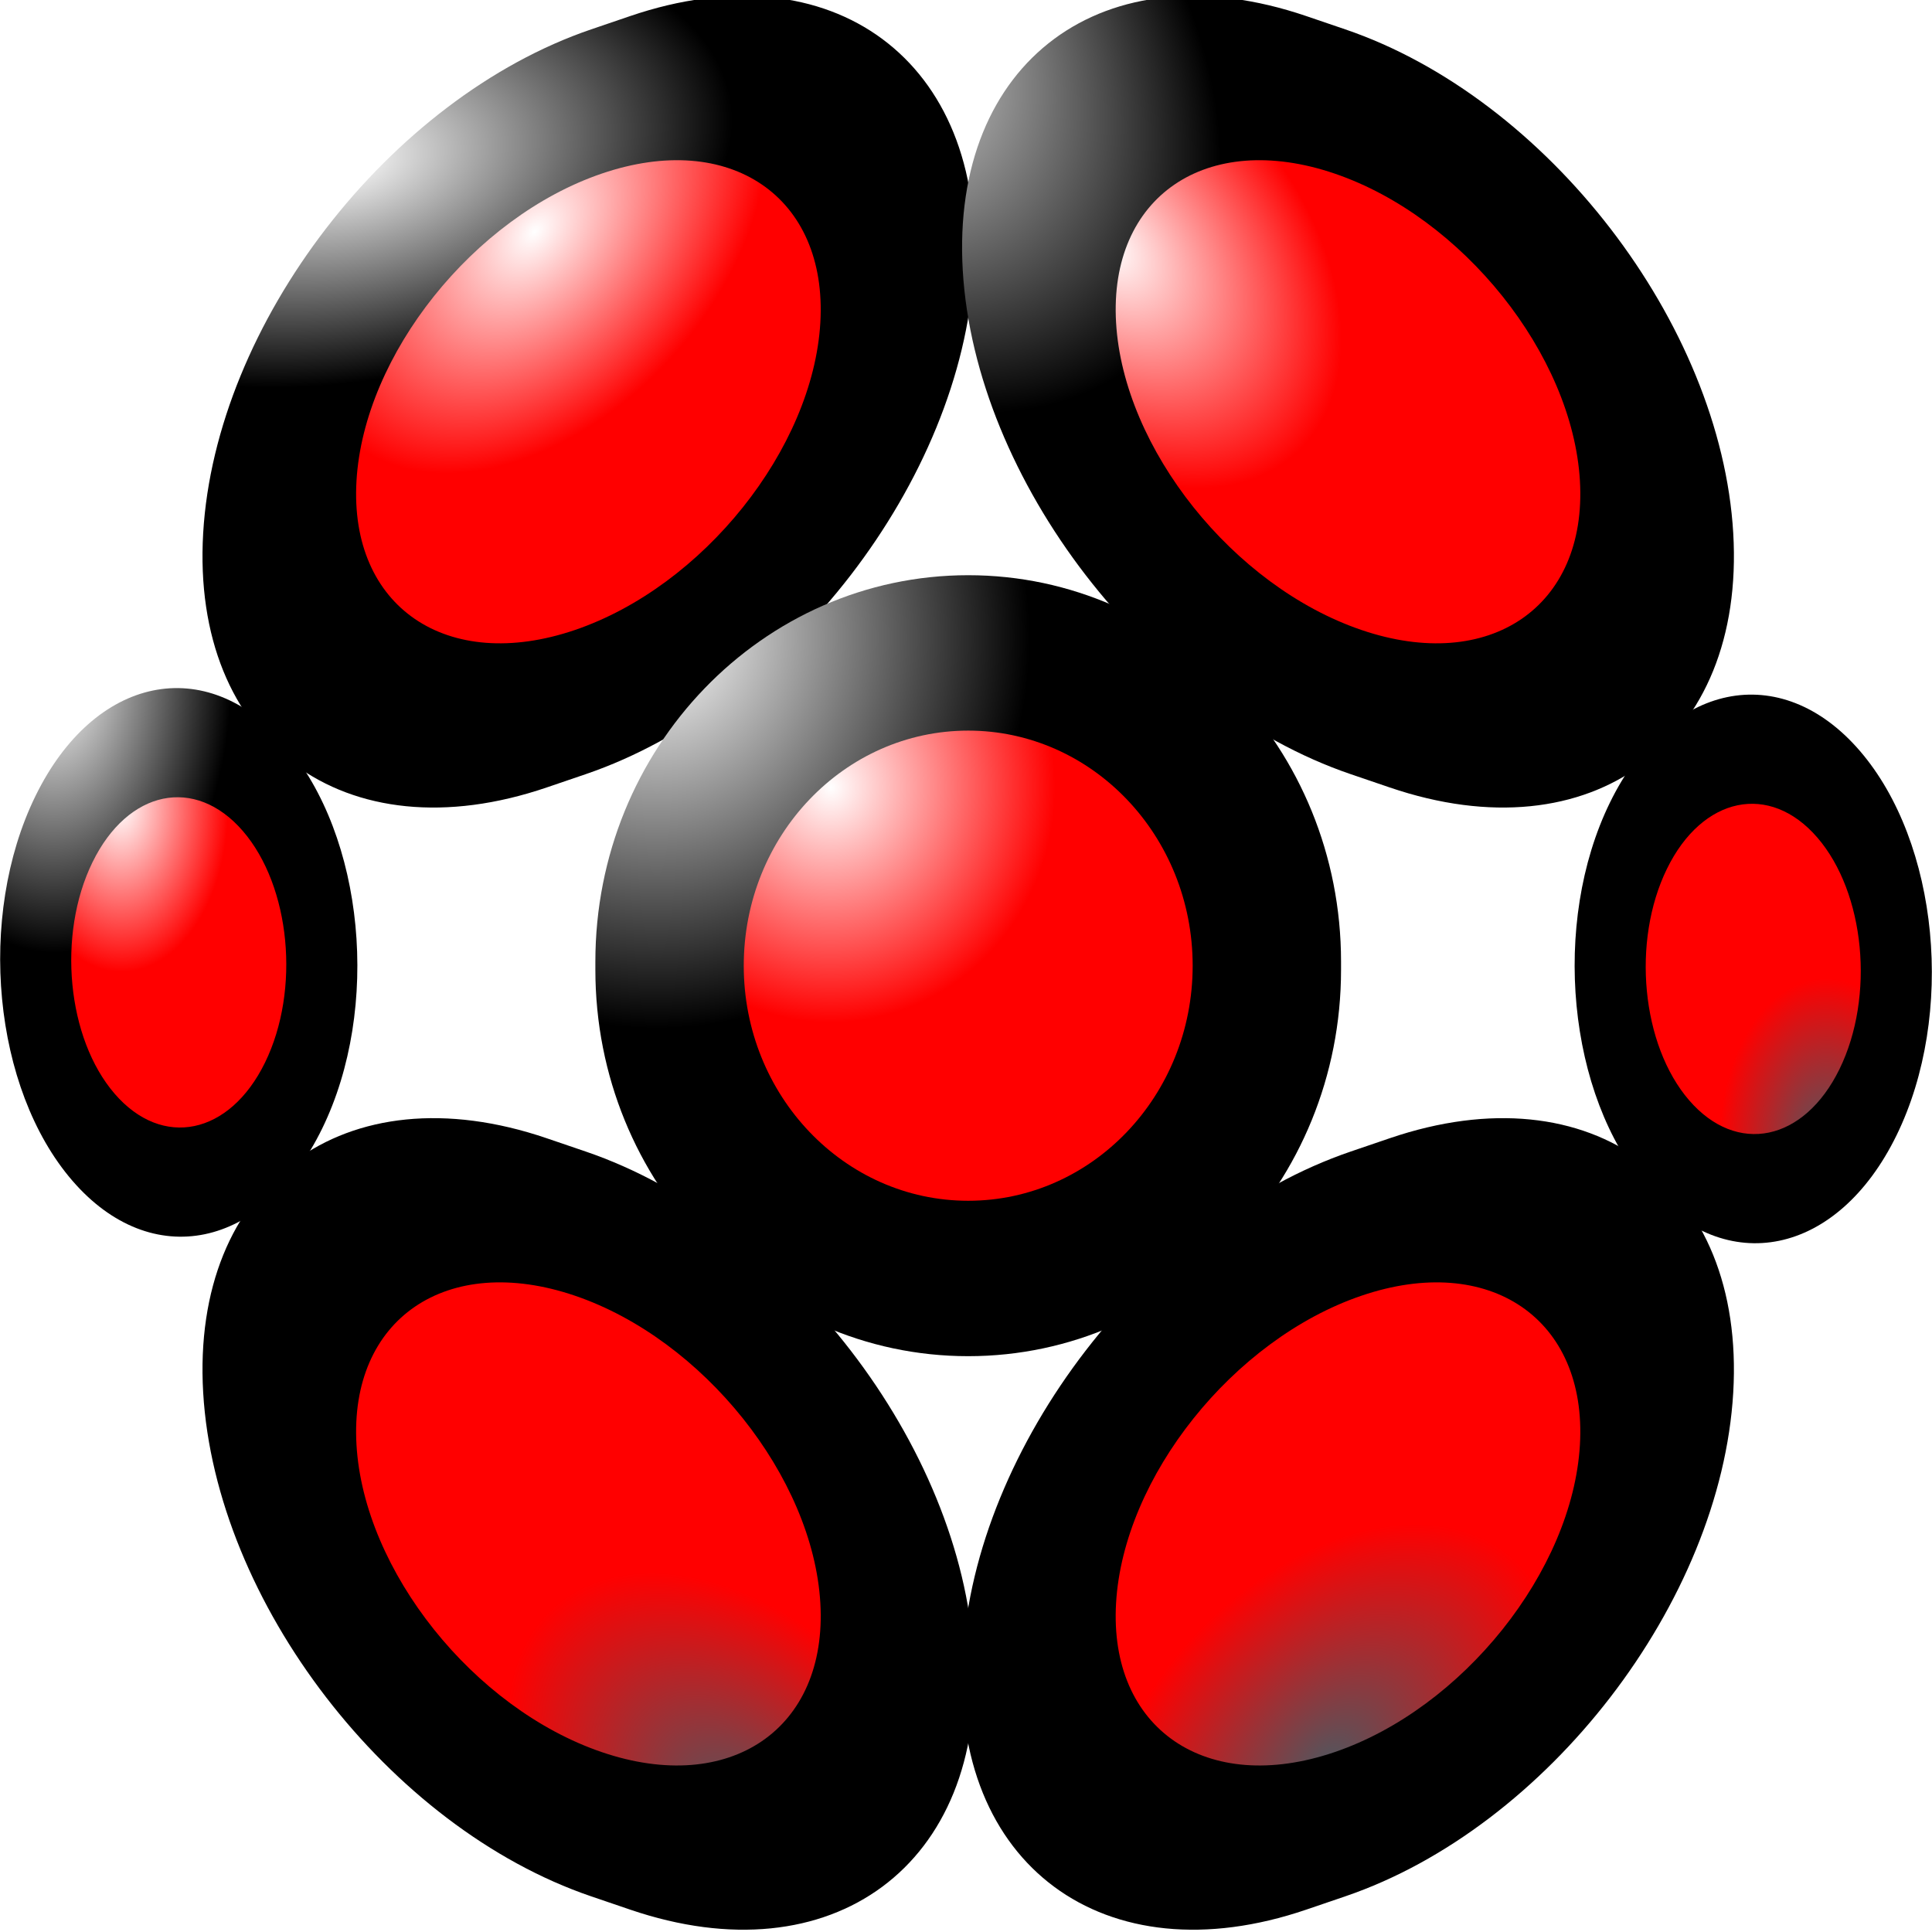
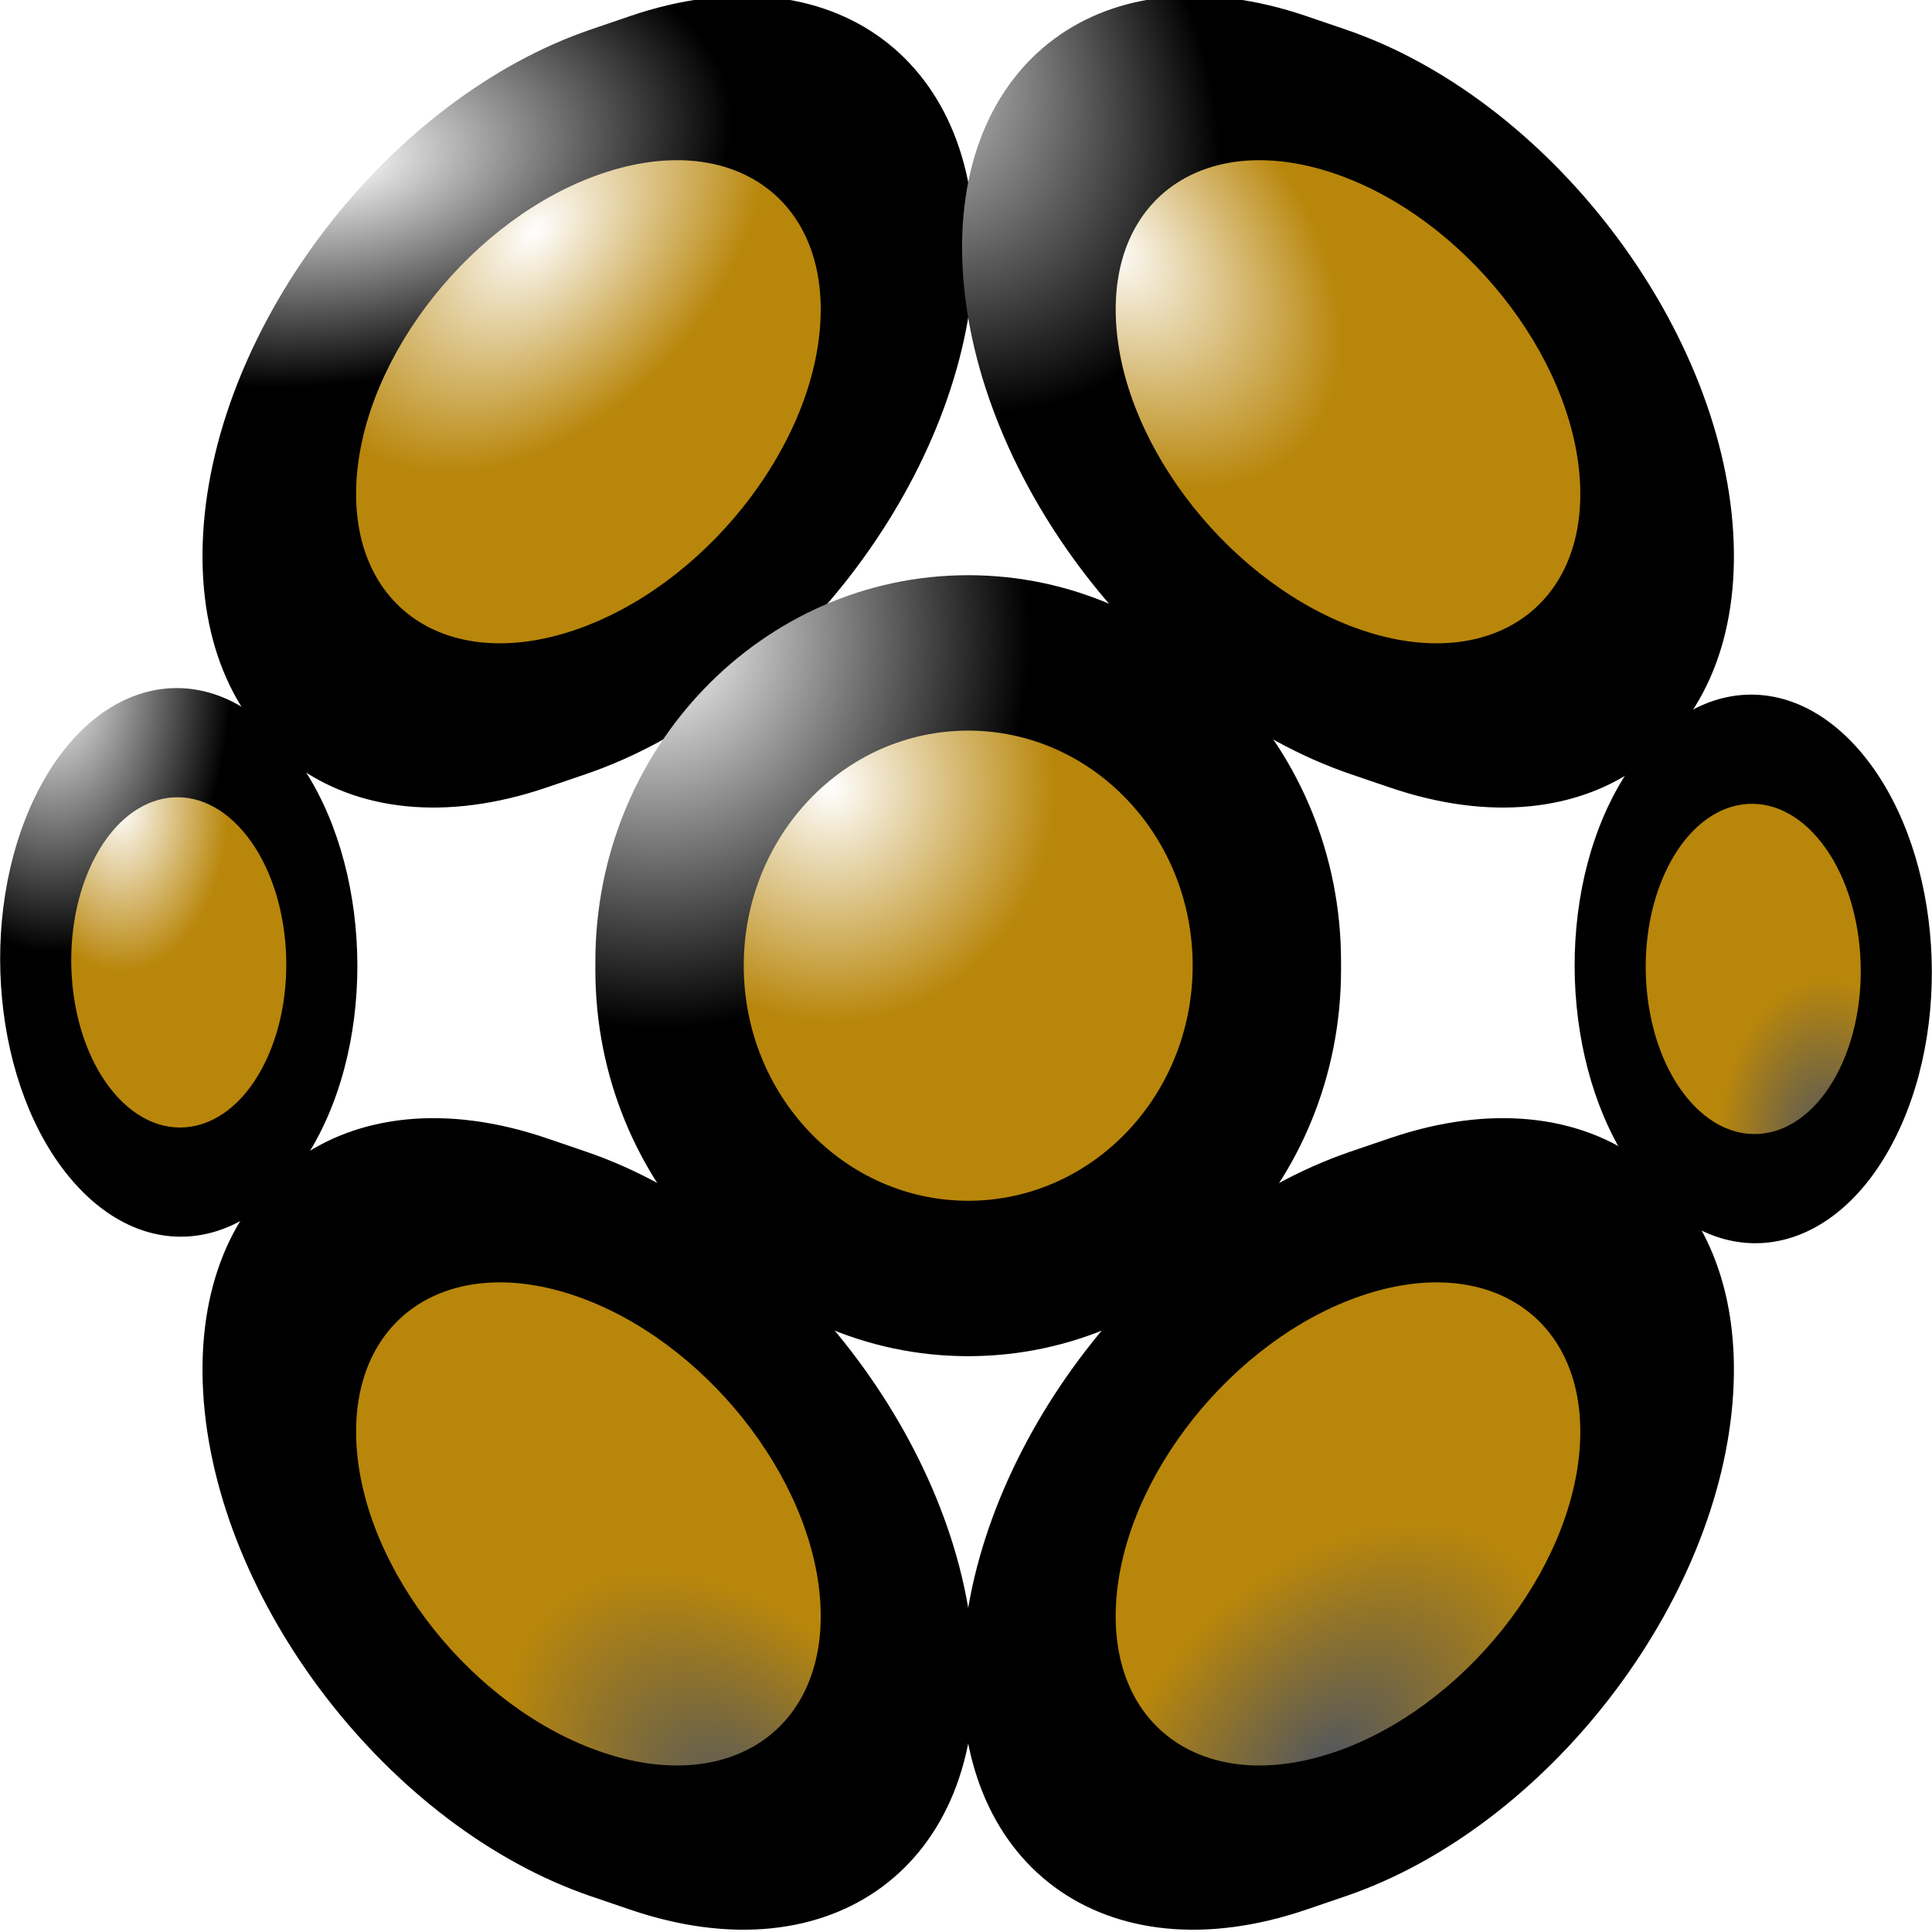
<svg xmlns="http://www.w3.org/2000/svg" xmlns:xlink="http://www.w3.org/1999/xlink" width="200mm" height="200mm" viewBox="0 0 200 200" version="1.1" id="svg8">
  <defs id="defs2">
    <linearGradient id="linearGradient1342">
      <stop style="stop-color:#ffffff;stop-opacity:1" offset="0" id="stop1338" />
      <stop style="stop-color:#000000;stop-opacity:1" offset="1" id="stop1340" />
    </linearGradient>
    <linearGradient id="linearGradient1334">
      <stop style="stop-color:#ffffff;stop-opacity:1" offset="0" id="stop1330" />
      <stop style="stop-color:#000000;stop-opacity:1" offset="1" id="stop1332" />
    </linearGradient>
    <linearGradient id="linearGradient1326">
      <stop style="stop-color:#ffffff;stop-opacity:1" offset="0" id="stop1322" />
      <stop style="stop-color:#000000;stop-opacity:1" offset="1" id="stop1324" />
    </linearGradient>
    <linearGradient id="linearGradient1318">
      <stop style="stop-color:#ffffff;stop-opacity:1" offset="0" id="stop1314" />
      <stop style="stop-color:#000000;stop-opacity:1" offset="1" id="stop1316" />
    </linearGradient>
    <linearGradient id="linearGradient1310">
      <stop style="stop-color:#51565e;stop-opacity:1" offset="0" id="stop1306" />
-       <stop style="stop-color:#ff0000;stop-opacity:1" offset="1" id="stop1308" />
+       <stop style="stop-color:#b8860b;stop-opacity:1" offset="1" id="stop1308" />
    </linearGradient>
    <linearGradient id="linearGradient1302">
      <stop style="stop-color:#ffffff;stop-opacity:1" offset="0" id="stop1298" />
-       <stop style="stop-color:#ff0000;stop-opacity:1" offset="1" id="stop1300" />
+       <stop style="stop-color:#b8860b;stop-opacity:1" offset="1" id="stop1300" />
    </linearGradient>
    <linearGradient id="linearGradient1294">
      <stop style="stop-color:#51565e;stop-opacity:1" offset="0" id="stop1290" />
-       <stop style="stop-color:#ff0000;stop-opacity:1" offset="1" id="stop1292" />
+       <stop style="stop-color:#b8860b;stop-opacity:1" offset="1" id="stop1292" />
    </linearGradient>
    <linearGradient id="linearGradient1286">
      <stop style="stop-color:#51565e;stop-opacity:1" offset="0" id="stop1282" />
-       <stop style="stop-color:#ff0000;stop-opacity:1" offset="1" id="stop1284" />
+       <stop style="stop-color:#b8860b;stop-opacity:1" offset="1" id="stop1284" />
    </linearGradient>
    <linearGradient id="linearGradient1278">
      <stop style="stop-color:#ffffff;stop-opacity:1;" offset="0" id="stop1274" />
-       <stop style="stop-color:#ff0000;stop-opacity:1" offset="1" id="stop1276" />
+       <stop style="stop-color:#b8860b;stop-opacity:1" offset="1" id="stop1276" />
    </linearGradient>
    <linearGradient id="linearGradient1270">
      <stop style="stop-color:#ffffff;stop-opacity:1;" offset="0" id="stop1266" />
-       <stop style="stop-color:#ff0000;stop-opacity:1" offset="1" id="stop1268" />
+       <stop style="stop-color:#b8860b;stop-opacity:1" offset="1" id="stop1268" />
    </linearGradient>
    <linearGradient id="linearGradient1262">
      <stop style="stop-color:#ffffff;stop-opacity:1;" offset="0" id="stop1258" />
-       <stop style="stop-color:#ff0000;stop-opacity:1" offset="1" id="stop1260" />
+       <stop style="stop-color:#b8860b;stop-opacity:1" offset="1" id="stop1260" />
    </linearGradient>
    <radialGradient xlink:href="#linearGradient1262" id="radialGradient1264" cx="43.81" cy="61.653" fx="43.81" fy="61.653" r="23.663" gradientTransform="matrix(1,0,0,1.071893,0,-4.910018)" gradientUnits="userSpaceOnUse" />
    <radialGradient xlink:href="#linearGradient1270" id="radialGradient1272" cx="52.054" cy="-49.681" fx="52.054" fy="-49.681" r="13.681" gradientTransform="matrix(1,0,0,1.105859,0,5.87841)" gradientUnits="userSpaceOnUse" />
    <radialGradient xlink:href="#linearGradient1278" id="radialGradient1280" cx="85.993" cy="82.337" fx="85.993" fy="82.337" r="23.235" gradientTransform="matrix(1,0,0,1.047328,0,-4.731318)" gradientUnits="userSpaceOnUse" />
    <radialGradient xlink:href="#linearGradient1286" id="radialGradient1288" cx="-234.653" cy="-159.725" fx="-234.653" fy="-159.725" r="23.663" gradientTransform="matrix(1,0,0,1.071893,0,11.53245)" gradientUnits="userSpaceOnUse" />
    <radialGradient xlink:href="#linearGradient1294" id="radialGradient1296" cx="-165.259" cy="69.654" fx="-165.259" fy="69.654" r="23.663" gradientTransform="matrix(1,0,0,1.071893,0,-4.003706)" gradientUnits="userSpaceOnUse" />
    <radialGradient xlink:href="#linearGradient1302" id="radialGradient1304" cx="-13.899" cy="-123.9" fx="-13.899" fy="-123.9" r="23.663" gradientTransform="matrix(1,0,0,1.071893,0,10.62614)" gradientUnits="userSpaceOnUse" />
    <radialGradient xlink:href="#linearGradient1310" id="radialGradient1312" cx="241.44" cy="72.4" fx="241.44" fy="72.4" r="13.681" gradientTransform="matrix(1,0,0,1.105859,0,-8.288813)" gradientUnits="userSpaceOnUse" />
    <radialGradient xlink:href="#linearGradient1318" id="radialGradient1320" cx="35.18" cy="42.305" fx="35.18" fy="42.305" r="39.307" gradientTransform="matrix(0.5642109,-0.09684415,0.3184442,1.099333,-3.90164,-3.91459)" gradientUnits="userSpaceOnUse" />
    <radialGradient xlink:href="#linearGradient1326" id="radialGradient1328" cx="67.995" cy="67.564" fx="67.995" fy="67.564" r="38.596" gradientTransform="matrix(1,0,0,1.047328,0,-4.73131)" gradientUnits="userSpaceOnUse" />
    <radialGradient xlink:href="#linearGradient1334" id="radialGradient1336" cx="38.813" cy="-46.393" fx="38.813" fy="-46.393" r="22.726" gradientTransform="matrix(1,0,0,1.105859,0,5.878409)" gradientUnits="userSpaceOnUse" />
    <radialGradient xlink:href="#linearGradient1342" id="radialGradient1344" cx="-28.856" cy="-96.786" fx="-28.856" fy="-96.786" r="39.307" gradientTransform="matrix(1,0,0,1.071893,0,10.62614)" gradientUnits="userSpaceOnUse" />
  </defs>
  <g id="layer1">
    <g id="g1398">
      <rect style="fill:url(#radialGradient1320);fill-opacity:1;stroke:none;stroke-width:2.078;stroke-opacity:0.999;stop-color:#000000" id="rect881-7-5" width="78.613" height="84.265" x="24.428" y="26.164" ry="39.998" rx="39.944" transform="matrix(-0.05855961,0.9982839,0.9465283,-0.3226209,0,0)" />
      <rect style="fill:url(#radialGradient1264);stroke:none;stroke-width:2.078;stroke-opacity:0.999;stop-color:#000000" id="rect881-3-5-6" width="47.326" height="50.729" x="40.071" y="42.932" ry="39.998" rx="39.944" transform="matrix(-0.05855961,0.9982839,0.9465283,-0.3226209,0,0)" />
    </g>
    <g id="g1418">
      <rect style="fill:#000000;stroke:none;stroke-width:2.078;stroke-opacity:0.999;stop-color:#000000" id="rect881-7-1" width="78.613" height="84.265" x="-249.176" y="-202.544" ry="39.998" rx="39.944" transform="matrix(0.05855961,-0.9982839,-0.9465283,0.3226209,0,0)" />
      <rect style="fill:url(#radialGradient1288);stroke:none;stroke-width:2.078;stroke-opacity:0.999;stop-color:#000000" id="rect881-3-5-2" width="47.326" height="50.729" x="-233.532" y="-185.776" ry="39.998" rx="39.944" transform="matrix(0.05855961,-0.9982839,-0.9465283,0.3226209,0,0)" />
    </g>
    <g id="g1414">
      <rect style="fill:#000000;stroke:none;stroke-width:2.078;stroke-opacity:0.999;stop-color:#000000" id="rect881-7-5-0" width="78.613" height="84.265" x="-179.337" y="13.558" ry="39.998" rx="39.944" transform="matrix(-0.05855961,-0.9982839,0.9465283,0.3226209,0,0)" />
      <rect style="fill:url(#radialGradient1296);stroke:none;stroke-width:2.078;stroke-opacity:0.999;stop-color:#000000" id="rect881-3-5-6-9" width="47.326" height="50.729" x="-163.693" y="30.326" ry="39.998" rx="39.944" transform="matrix(-0.05855961,-0.9982839,0.9465283,0.3226209,0,0)" />
    </g>
    <g id="g1410">
      <rect style="fill:url(#radialGradient1336);stroke:none;stroke-width:2.086;stroke-opacity:0.999;stop-color:#000000" id="rect881-7-5-6" width="45.452" height="50.263" x="42.931" y="-80.662" ry="39.953" rx="39.779" transform="matrix(0.6529747,0.7573797,0.4388019,-0.8985838,0,0)" />
      <rect style="fill:url(#radialGradient1272);stroke:none;stroke-width:2.086;stroke-opacity:0.999;stop-color:#000000" id="rect881-3-5-6-0" width="27.363" height="30.259" x="51.975" y="-70.66" ry="39.953" rx="39.779" transform="matrix(0.6529747,0.7573797,0.4388019,-0.8985838,0,0)" />
    </g>
    <g id="g1422">
      <rect style="fill:#000000;stroke:none;stroke-width:2.086;stroke-opacity:0.999;stop-color:#000000" id="rect881-7-5-6-2" width="45.452" height="50.263" x="202.607" y="53.169" ry="39.953" rx="39.779" transform="matrix(0.6529747,0.7573797,0.4388019,-0.8985838,0,0)" />
      <rect style="fill:url(#radialGradient1312);stroke:none;stroke-width:2.086;stroke-opacity:0.999;stop-color:#000000" id="rect881-3-5-6-0-6" width="27.363" height="30.259" x="211.651" y="63.171" ry="39.953" rx="39.779" transform="matrix(0.6529747,0.7573797,0.4388019,-0.8985838,0,0)" />
    </g>
    <g id="g1406">
      <rect style="fill:url(#radialGradient1328);stroke:none;stroke-width:2;stroke-opacity:0.999;stop-color:#000000" id="rect881" width="77.192" height="80.846" x="61.632" y="59.545" ry="40" rx="40" />
      <rect style="fill:url(#radialGradient1280);stroke:none;stroke-width:2;stroke-opacity:0.999;stop-color:#000000" id="rect881-3" width="46.471" height="48.67" x="76.993" y="75.633" ry="40" rx="40" />
    </g>
    <g id="g1402">
      <rect style="fill:url(#radialGradient1344);stroke:none;stroke-width:2.078;stroke-opacity:0.999;stop-color:#000000" id="rect881-7" width="78.613" height="84.265" x="-45.411" y="-189.938" ry="39.998" rx="39.944" transform="matrix(0.05855961,0.9982839,-0.9465283,-0.3226209,0,0)" />
      <rect style="fill:url(#radialGradient1304);stroke:none;stroke-width:2.078;stroke-opacity:0.999;stop-color:#000000" id="rect881-3-5" width="47.326" height="50.729" x="-29.768" y="-173.17" ry="39.998" rx="39.944" transform="matrix(0.05855961,0.9982839,-0.9465283,-0.3226209,0,0)" />
    </g>
  </g>
</svg>
